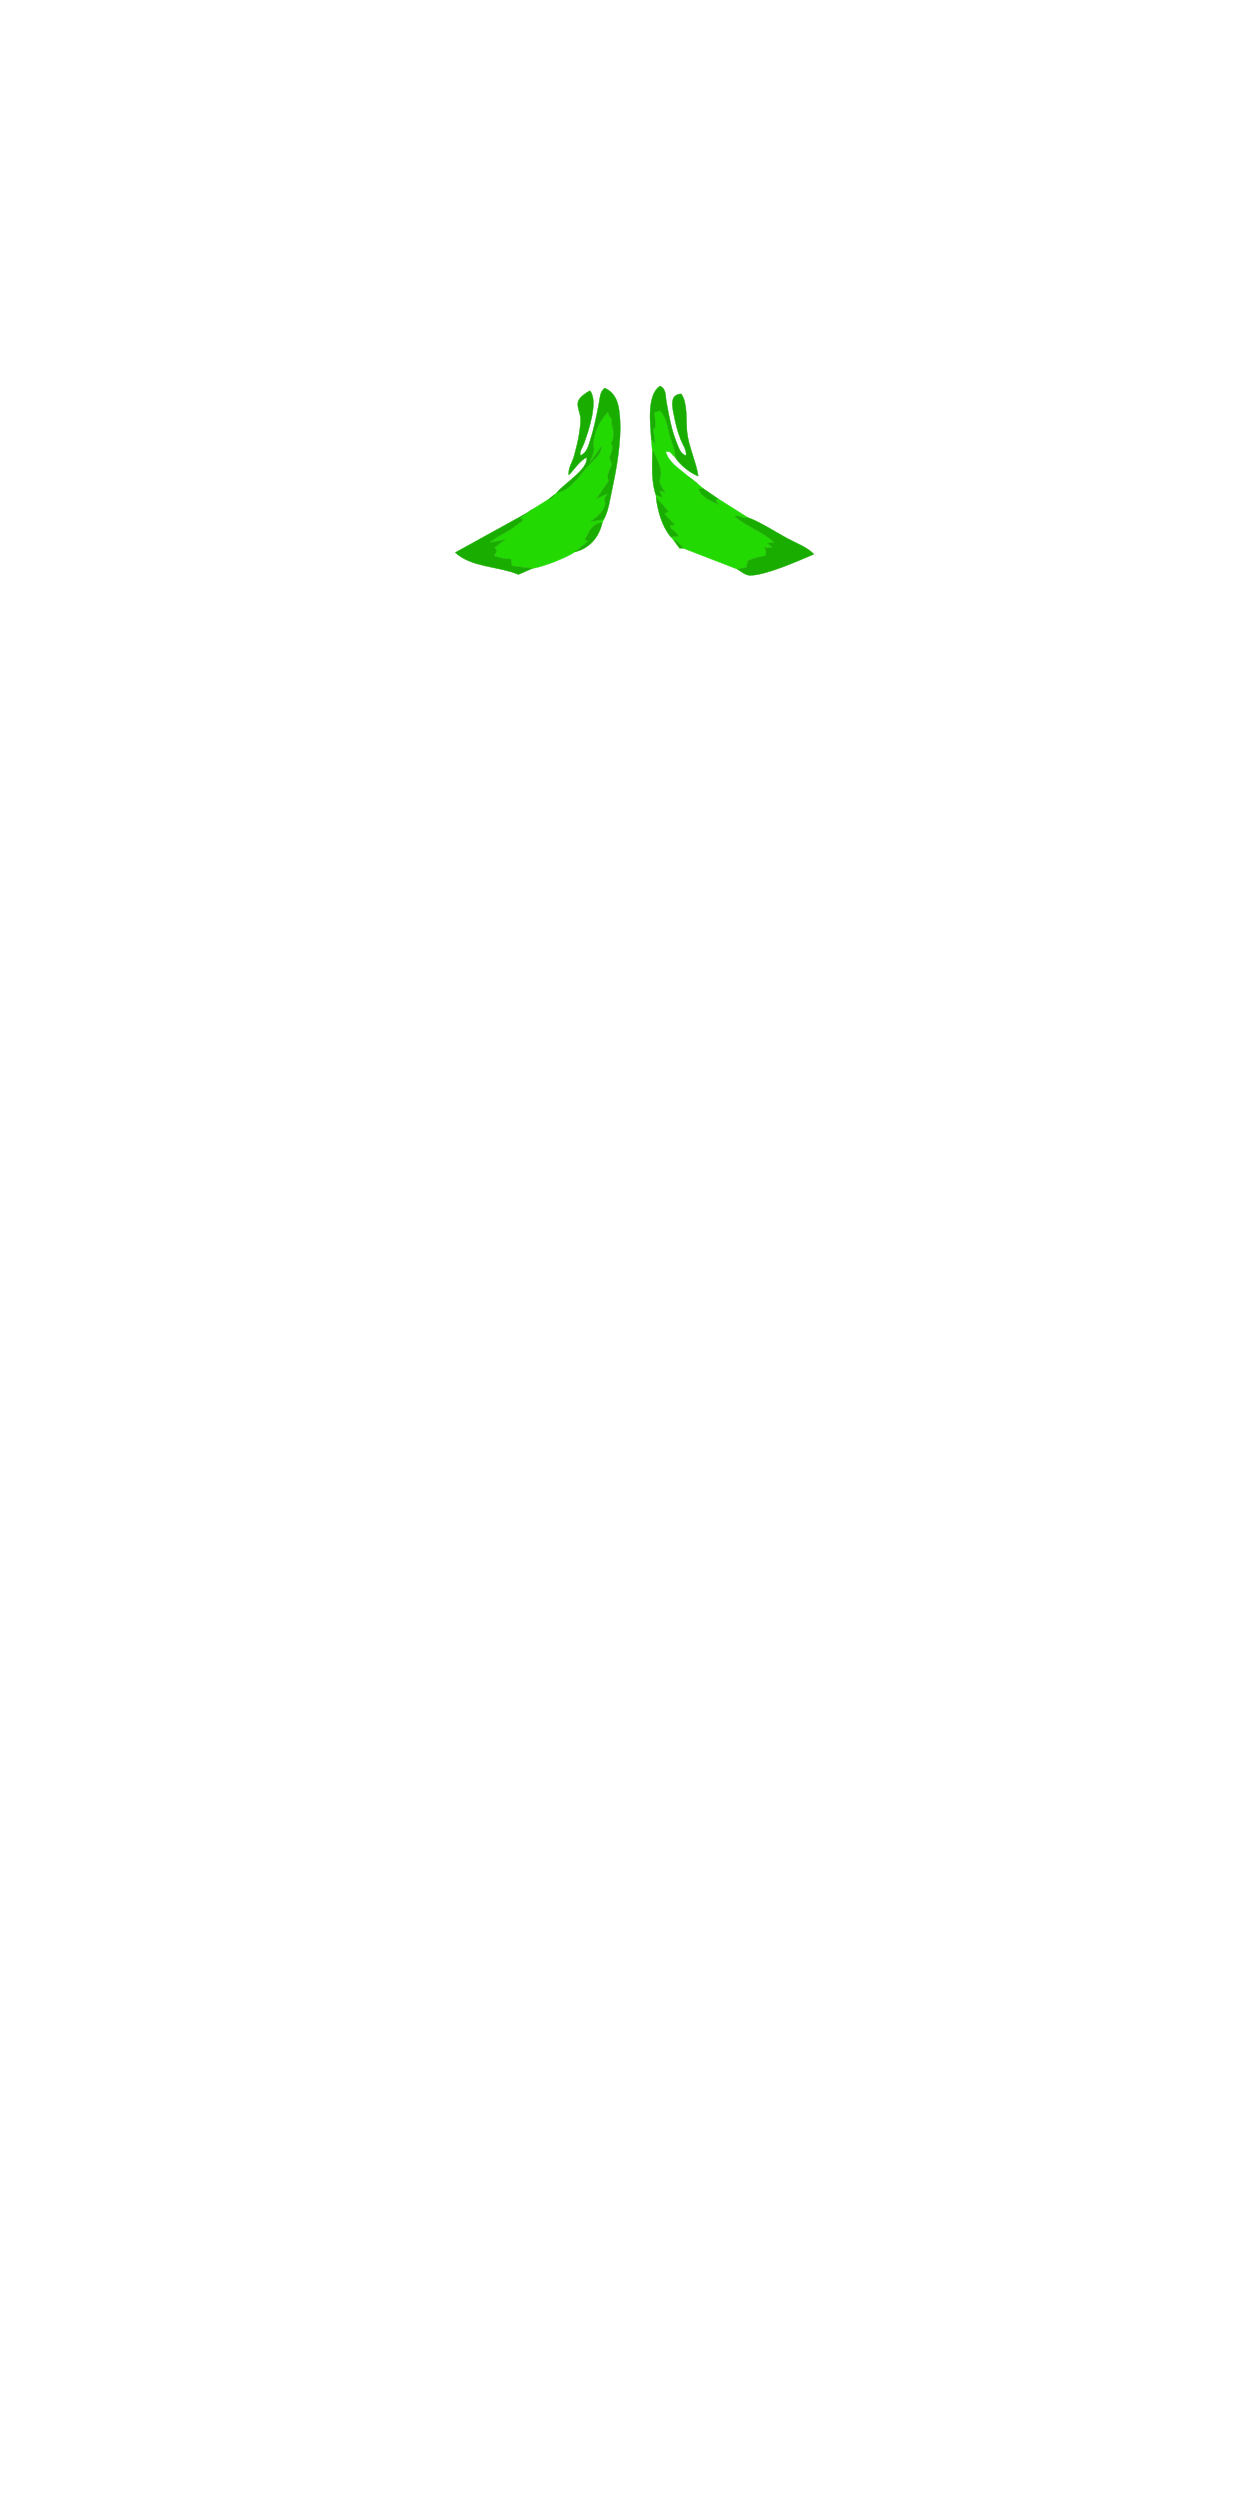
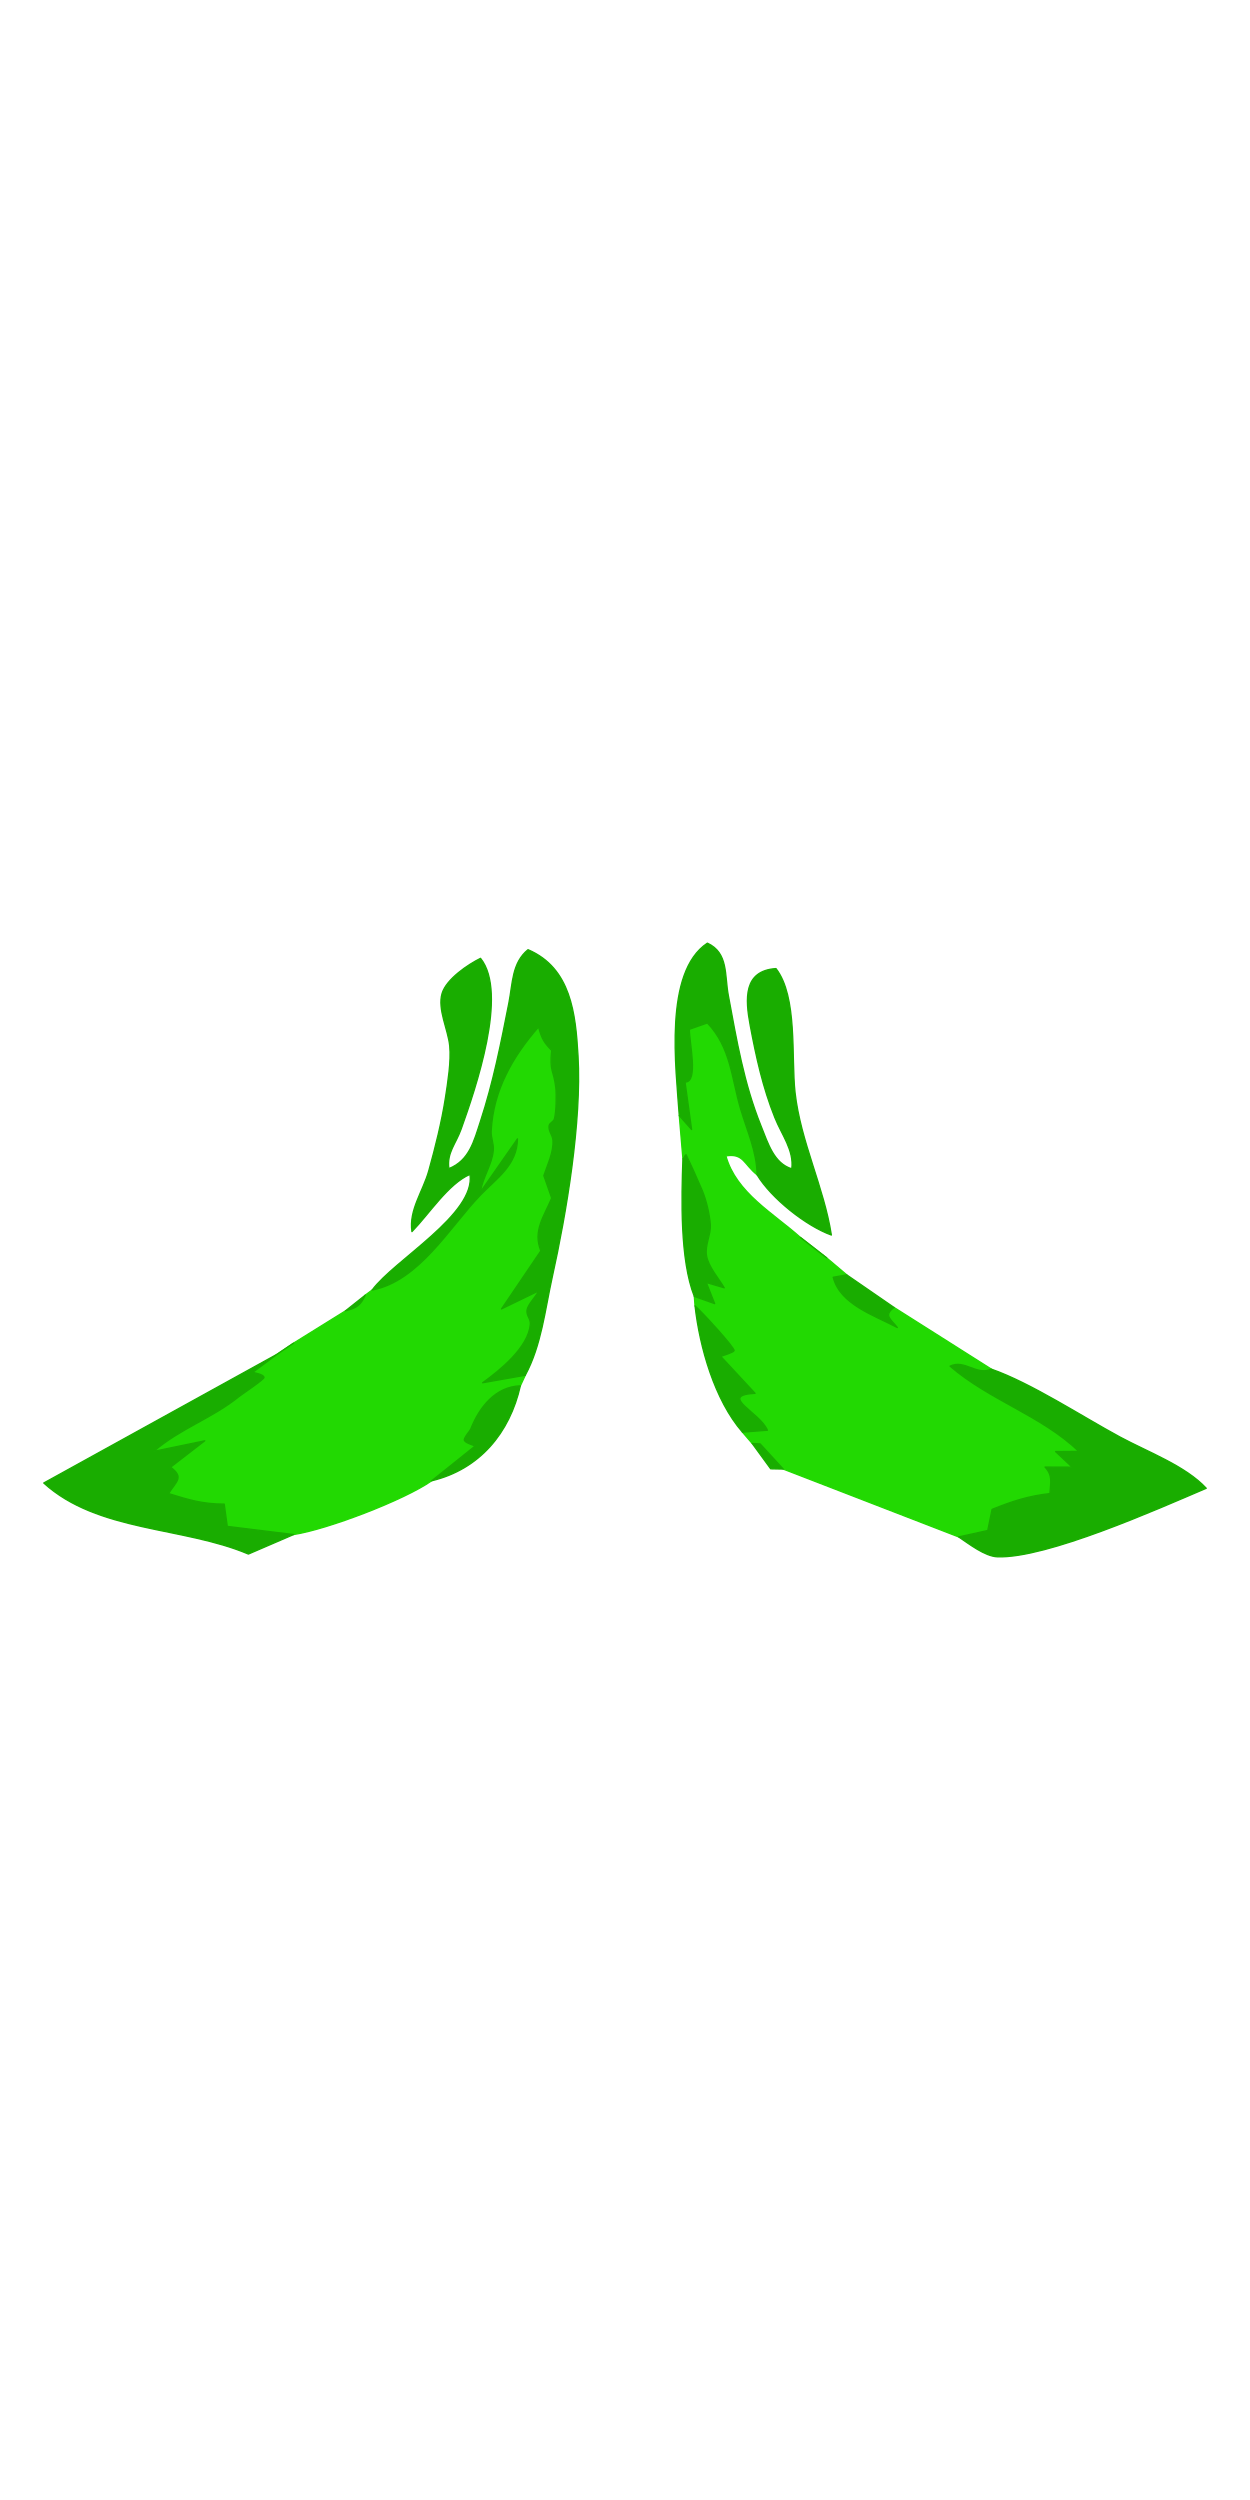
<svg xmlns="http://www.w3.org/2000/svg" viewBox="0 0 768 1536" width="768" height="1536">
-   <path d="M414.92 281.08C412.4 279.09 412.38 276.95 409.01 277.5C410.94 284.5 418.07 288.41 423.14 292.96C424.79 294.25 426.44 295.53 428.1 296.82C429.37 297.89 430.64 298.97 431.91 300.04C431.06 300.19 430.21 300.35 429.35 300.5C430.63 305.62 437.03 307.68 441.5 310.03C440.41 308.55 438.75 307.76 440.89 306.23C447.04 310.13 453.19 314.03 459.34 317.92C456.49 319.19 454.26 316.01 451.5 317.35C458.98 323.82 468.75 326.68 475.89 333.5C474.42 333.51 472.96 333.52 471.5 333.54C472.55 334.52 473.59 335.51 474.64 336.5C472.92 336.49 471.21 336.48 469.5 336.48C471.02 338.12 470.53 339.41 470.43 341.5C466.28 341.96 463.23 342.98 459.46 344.5C459.19 345.83 458.91 347.17 458.64 348.5C456.8 348.91 454.97 349.31 453.13 349.72C442.05 345.43 430.96 341.15 419.88 336.86C418.42 335.26 416.96 333.67 415.5 332.08C415 332.06 414.5 332.03 414 332.01C413.38 331.29 412.77 330.57 412.15 329.86C413.73 329.74 415.3 329.62 416.88 329.5C415.5 326.12 407.42 322.89 414.54 322.5C412.37 320.17 410.21 317.83 408.04 315.5C408.43 315.35 410.41 314.77 410.56 314.42C410.78 313.91 404.17 306.74 403.16 305.93C403.12 305.33 403.07 304.73 403.02 304.13C404.31 304.58 405.6 305.04 406.88 305.5C406.35 304.17 405.83 302.83 405.3 301.5C406.43 301.83 407.56 302.17 408.69 302.5C407.62 300.67 405.66 298.48 405.33 296.37C405.02 294.39 406.2 292.36 406.06 290.5C405.9 288.48 405.3 285.9 404.5 283.99C404.24 283.36 401.56 277.31 401.53 277.3C401.21 277.2 401.16 277.92 400.86 278.05C400.63 275.32 400.4 272.59 400.17 269.86C400.95 270.74 401.73 271.62 402.51 272.5C402.1 269.5 401.68 266.5 401.27 263.5C403.89 263.58 402.03 255.83 402.09 253.5C403.23 253.1 404.36 252.7 405.5 252.3C409.95 256.98 410.07 262.74 411.79 268.57C413.05 272.84 414.87 276.71 414.92 281.08ZM370.98 319.08C370.67 319.75 370.36 320.41 370.05 321.08C365.31 321.22 362.25 325.19 360.66 329.24C360.49 329.67 359.25 330.98 359.44 331.42C359.65 331.91 361.07 332.29 361.46 332.5C358.72 334.69 355.98 336.89 353.24 339.08C348.03 342.74 333.44 348.3 327.08 349.27C322.89 348.75 318.69 348.24 314.5 347.72C314.31 346.31 314.11 344.91 313.92 343.5C309.77 343.49 307.22 342.69 303.36 341.5C304.93 339.08 306.3 338.44 303.76 336.5C305.92 334.83 308.08 333.17 310.23 331.5C307.01 332.17 303.79 332.83 300.57 333.5C305.57 329.17 311.58 327.28 316.69 323.14C317.2 322.73 321.6 319.8 321.47 319.46C321.26 318.86 319.8 318.7 319.36 318.5C320.91 317.35 322.46 316.2 324.01 315.05C325.02 314.37 326.03 313.68 327.04 313C330.33 310.96 333.61 308.91 336.9 306.87C338.92 306.34 339.74 305.91 340.65 303.89C341.09 303.56 341.52 303.24 341.96 302.92C350.84 301.26 356.67 290.96 362.5 284.91C365.57 281.73 369.46 279.23 369.5 274.27C367.17 277.61 364.83 280.96 362.5 284.3C362.87 281.62 364.69 279.14 364.92 276.46C365.04 275.14 364.46 274.1 364.52 272.83C364.89 265.11 368.6 258.67 373.5 253.06C374.13 255.4 374.6 256.07 375.98 257.5C375.57 261.67 376.37 261.17 376.76 264.53C376.92 265.92 376.86 269.17 376.5 270.48C376.34 271.05 375.59 271.23 375.5 271.76C375.34 272.8 376.15 273.52 376.22 274.52C376.38 276.8 375.2 279.12 374.5 281.24C375 282.66 375.49 284.08 375.99 285.5C374.48 289.05 372.42 291.72 373.93 295.5C371.44 299.17 368.96 302.83 366.48 306.5C368.82 305.37 371.16 304.24 373.5 303.1C373.05 304.15 371.47 305.61 371.31 306.74C371.17 307.8 372.03 308.36 371.94 309.42C371.56 313.83 366.15 318.14 362.9 320.5C365.59 320.03 368.28 319.55 370.98 319.08Z" fill="#22d902" fill-rule="evenodd" stroke="#22d902" stroke-width="0.25" stroke-linejoin="round" />
-   <path d="M414.92 281.08C414.87 276.71 413.05 272.84 411.79 268.57C410.07 262.74 409.95 256.98 405.5 252.3C404.36 252.7 403.23 253.1 402.09 253.5C402.03 255.83 403.89 263.58 401.27 263.5C401.68 266.5 402.1 269.5 402.51 272.5C401.73 271.62 400.95 270.74 400.17 269.86C399.56 260.92 397.19 242.67 405.5 237.17C409.5 239.02 408.74 243.19 409.47 247.08C411.05 255.56 412.41 263.72 415.66 271.8C417.01 275.15 418.1 278.9 421.5 279.95C421.93 276.41 419.62 273.57 418.29 270.24C416 264.53 414.75 258.77 413.62 252.78C412.67 247.72 412.32 242.4 418.5 241.99C422.64 247.3 421.37 258.79 422.12 265.5C423.17 274.83 427.6 283.41 429 292.5C424.23 290.79 417.6 285.53 414.92 281.08ZM370.98 319.08C368.28 319.55 365.59 320.03 362.9 320.5C366.15 318.14 371.56 313.83 371.94 309.42C372.03 308.36 371.17 307.8 371.31 306.74C371.47 305.61 373.05 304.15 373.5 303.1C371.16 304.24 368.82 305.37 366.48 306.5C368.96 302.83 371.44 299.17 373.93 295.5C372.42 291.72 374.48 289.05 375.99 285.5C375.49 284.08 375 282.66 374.5 281.24C375.2 279.12 376.38 276.8 376.22 274.52C376.15 273.52 375.34 272.8 375.5 271.76C375.59 271.23 376.34 271.05 376.5 270.48C376.86 269.17 376.92 265.92 376.76 264.53C376.37 261.17 375.57 261.67 375.98 257.5C374.6 256.07 374.13 255.4 373.5 253.06C368.6 258.67 364.89 265.11 364.52 272.83C364.46 274.1 365.04 275.14 364.92 276.46C364.69 279.14 362.87 281.62 362.5 284.3C364.83 280.96 367.17 277.61 369.5 274.27C369.46 279.23 365.57 281.73 362.5 284.91C356.67 290.96 350.84 301.26 341.96 302.92C346.16 297.23 361.64 288.49 360.5 281C356.38 282.79 352.77 288.49 349.5 291.85C348.89 287.75 351.6 284.24 352.71 280.25C353.95 275.79 355.14 271.02 355.85 266.45C356.3 263.51 356.94 259.62 356.66 256.65C356.37 253.61 354.32 249.69 355.21 246.71C356.02 243.98 360.16 241.19 362.5 240.05C367.8 246.62 361.53 264.85 358.83 272.4C357.81 275.26 356.09 276.88 356.5 279.91C360.37 278.36 361.24 274.76 362.48 270.96C364.91 263.55 366.38 256.07 367.88 248.46C368.6 244.8 368.45 240.9 371.5 238.41C379.66 241.89 380.52 250.56 380.98 258.5C381.7 270.98 378.79 288.3 376.08 300.54C374.71 306.74 374.04 313.41 370.98 319.08ZM403.02 304.13C400.29 297.19 400.6 285.52 400.86 278.05C401.16 277.92 401.21 277.2 401.53 277.3C401.56 277.31 404.24 283.36 404.5 283.99C405.3 285.9 405.9 288.48 406.06 290.5C406.2 292.36 405.02 294.39 405.33 296.37C405.66 298.48 407.62 300.67 408.69 302.5C407.56 302.17 406.43 301.83 405.3 301.5C405.83 302.83 406.35 304.17 406.88 305.5C405.6 305.04 404.31 304.58 403.02 304.13ZM423.14 292.96C424.79 294.25 426.44 295.53 428.1 296.82C426.44 295.53 424.79 294.25 423.14 292.96ZM431.91 300.04C434.9 302.11 437.9 304.17 440.89 306.23C438.75 307.76 440.41 308.55 441.5 310.03C437.03 307.68 430.63 305.62 429.35 300.5C430.21 300.35 431.06 300.19 431.91 300.04ZM340.65 303.89C339.74 305.91 338.92 306.34 336.9 306.87C338.15 305.88 339.4 304.88 340.65 303.89ZM403.16 305.93C404.17 306.74 410.78 313.91 410.56 314.42C410.41 314.77 408.43 315.35 408.04 315.5C410.21 317.83 412.37 320.17 414.54 322.5C407.42 322.89 415.5 326.12 416.88 329.5C415.3 329.62 413.73 329.74 412.15 329.86C406.86 323.78 404.04 313.74 403.16 305.93ZM327.04 313C326.03 313.68 325.02 314.37 324.01 315.05C325.02 314.37 326.03 313.68 327.04 313ZM324.01 315.05C322.46 316.2 320.91 317.35 319.36 318.5C319.8 318.7 321.26 318.86 321.47 319.46C321.6 319.8 317.2 322.73 316.69 323.14C311.58 327.28 305.57 329.17 300.57 333.5C303.79 332.83 307.01 332.17 310.23 331.5C308.08 333.17 305.92 334.83 303.76 336.5C306.3 338.44 304.93 339.08 303.36 341.5C307.22 342.69 309.77 343.49 313.92 343.5C314.11 344.91 314.31 346.31 314.5 347.72C318.69 348.24 322.89 348.75 327.08 349.27C324.22 350.51 321.36 351.74 318.5 352.97C306.11 347.72 289.96 348.82 279.71 339.5C294.48 331.35 309.24 323.2 324.01 315.05ZM459.34 317.92C466.83 320.54 476.46 326.86 483.71 330.78C488.91 333.59 496.12 336.24 500.06 340.5C490.89 344.41 469.81 353.83 460.47 353.49C458.09 353.4 455.06 351.01 453.13 349.72C454.97 349.31 456.8 348.91 458.64 348.5C458.91 347.17 459.19 345.83 459.46 344.5C463.23 342.98 466.28 341.96 470.43 341.5C470.53 339.41 471.02 338.12 469.5 336.48C471.21 336.48 472.92 336.49 474.64 336.5C473.59 335.51 472.55 334.52 471.5 333.54C472.96 333.52 474.42 333.51 475.89 333.5C468.75 326.68 458.98 323.82 451.5 317.35C454.26 316.01 456.49 319.19 459.34 317.92ZM370.05 321.08C368.04 330.02 362.29 336.92 353.24 339.08C355.98 336.89 358.72 334.69 361.46 332.5C361.07 332.29 359.65 331.91 359.44 331.42C359.25 330.98 360.49 329.67 360.66 329.24C362.25 325.19 365.31 321.22 370.05 321.08ZM414 332.01C414.5 332.03 415 332.06 415.5 332.08C416.96 333.67 418.42 335.26 419.88 336.86C419.08 336.84 418.29 336.82 417.5 336.81C416.33 335.21 415.17 333.61 414 332.01Z" fill="#19ad00" fill-rule="evenodd" stroke="#19ad00" stroke-width="0.25" stroke-linejoin="round" />
+   <g transform="translate(-879.769,-189.294) scale(3.241389)">
+     <path d="M414.92 281.08C412.4 279.09 412.38 276.95 409.01 277.5C410.94 284.5 418.07 288.41 423.14 292.96C424.79 294.25 426.44 295.53 428.1 296.82C429.37 297.89 430.64 298.97 431.91 300.04C431.06 300.19 430.21 300.35 429.35 300.5C430.63 305.62 437.03 307.68 441.5 310.03C440.41 308.55 438.75 307.76 440.89 306.23C447.04 310.13 453.19 314.03 459.34 317.92C456.49 319.19 454.26 316.01 451.5 317.35C458.98 323.82 468.75 326.68 475.89 333.5C474.42 333.51 472.96 333.52 471.5 333.54C472.55 334.52 473.59 335.51 474.64 336.5C472.92 336.49 471.21 336.48 469.5 336.48C471.02 338.12 470.53 339.41 470.43 341.5C466.28 341.96 463.23 342.98 459.46 344.5C459.19 345.83 458.91 347.17 458.64 348.5C456.8 348.91 454.97 349.31 453.13 349.72C442.05 345.43 430.96 341.15 419.88 336.86C418.42 335.26 416.96 333.67 415.5 332.08C415 332.06 414.5 332.03 414 332.01C413.38 331.29 412.77 330.57 412.15 329.86C413.73 329.74 415.3 329.62 416.88 329.5C415.5 326.12 407.42 322.89 414.54 322.5C412.37 320.17 410.21 317.83 408.04 315.5C408.43 315.35 410.41 314.77 410.56 314.42C410.78 313.91 404.17 306.74 403.16 305.93C403.12 305.33 403.07 304.73 403.02 304.13C404.31 304.58 405.6 305.04 406.88 305.5C406.35 304.17 405.83 302.83 405.3 301.5C406.43 301.83 407.56 302.17 408.69 302.5C407.62 300.67 405.66 298.48 405.33 296.37C405.02 294.39 406.2 292.36 406.06 290.5C405.9 288.48 405.3 285.9 404.5 283.99C404.24 283.36 401.56 277.31 401.53 277.3C401.21 277.2 401.16 277.92 400.86 278.05C400.63 275.32 400.4 272.59 400.17 269.86C400.95 270.74 401.73 271.62 402.51 272.5C402.1 269.5 401.68 266.5 401.27 263.5C403.89 263.58 402.03 255.83 402.09 253.5C403.23 253.1 404.36 252.7 405.5 252.3C409.95 256.98 410.07 262.74 411.79 268.57C413.05 272.84 414.87 276.71 414.92 281.08ZM370.98 319.08C370.67 319.75 370.36 320.41 370.05 321.08C365.31 321.22 362.25 325.19 360.66 329.24C360.49 329.67 359.25 330.98 359.44 331.42C359.65 331.91 361.07 332.29 361.46 332.5C358.72 334.69 355.98 336.89 353.24 339.08C348.03 342.74 333.44 348.3 327.08 349.27C322.89 348.75 318.69 348.24 314.5 347.72C314.31 346.31 314.11 344.91 313.92 343.5C309.77 343.49 307.22 342.69 303.36 341.5C304.93 339.08 306.3 338.44 303.76 336.5C305.92 334.83 308.08 333.17 310.23 331.5C307.01 332.17 303.79 332.83 300.57 333.5C305.57 329.17 311.58 327.28 316.69 323.14C317.2 322.73 321.6 319.8 321.47 319.46C321.26 318.86 319.8 318.7 319.36 318.5C320.91 317.35 322.46 316.2 324.01 315.05C325.02 314.37 326.03 313.68 327.04 313C330.33 310.96 333.61 308.91 336.9 306.87C338.92 306.34 339.74 305.91 340.65 303.89C341.09 303.56 341.52 303.24 341.96 302.92C350.84 301.26 356.67 290.96 362.5 284.91C365.57 281.73 369.46 279.23 369.5 274.27C367.17 277.61 364.83 280.96 362.5 284.3C362.87 281.62 364.69 279.14 364.92 276.46C365.04 275.14 364.46 274.1 364.52 272.83C364.89 265.11 368.6 258.67 373.5 253.06C374.13 255.4 374.6 256.07 375.98 257.5C375.57 261.67 376.37 261.17 376.76 264.53C376.92 265.92 376.86 269.17 376.5 270.48C376.34 271.05 375.59 271.23 375.5 271.76C375.34 272.8 376.15 273.52 376.22 274.52C376.38 276.8 375.2 279.12 374.5 281.24C375 282.66 375.49 284.08 375.99 285.5C374.48 289.05 372.42 291.72 373.93 295.5C371.44 299.17 368.96 302.83 366.48 306.5C368.82 305.37 371.16 304.24 373.5 303.1C373.05 304.15 371.47 305.61 371.31 306.74C371.17 307.8 372.03 308.36 371.94 309.42C371.56 313.83 366.15 318.14 362.9 320.5C365.59 320.03 368.28 319.55 370.98 319.08Z" fill="#22d902" fill-rule="evenodd" stroke="#22d902" stroke-width="0.25" stroke-linejoin="round" />
+     <path d="M414.92 281.08C414.87 276.71 413.05 272.84 411.79 268.57C410.07 262.74 409.95 256.98 405.5 252.3C404.36 252.7 403.23 253.1 402.09 253.5C402.03 255.83 403.89 263.58 401.27 263.5C401.68 266.5 402.1 269.5 402.51 272.5C401.73 271.62 400.95 270.74 400.17 269.86C399.56 260.92 397.19 242.67 405.5 237.17C409.5 239.02 408.74 243.19 409.47 247.08C411.05 255.56 412.41 263.72 415.66 271.8C417.01 275.15 418.1 278.9 421.5 279.95C421.93 276.41 419.62 273.57 418.29 270.24C416 264.53 414.75 258.77 413.62 252.78C412.67 247.72 412.32 242.4 418.5 241.99C422.64 247.3 421.37 258.79 422.12 265.5C423.17 274.83 427.6 283.41 429 292.5C424.23 290.79 417.6 285.53 414.92 281.08ZM370.98 319.08C368.28 319.55 365.59 320.03 362.9 320.5C366.15 318.14 371.56 313.83 371.94 309.42C372.03 308.36 371.17 307.8 371.31 306.74C371.47 305.61 373.05 304.15 373.5 303.1C371.16 304.24 368.82 305.37 366.48 306.5C368.96 302.83 371.44 299.17 373.93 295.5C372.42 291.72 374.48 289.05 375.99 285.5C375.49 284.08 375 282.66 374.5 281.24C375.2 279.12 376.38 276.8 376.22 274.52C376.15 273.52 375.34 272.8 375.5 271.76C375.59 271.23 376.34 271.05 376.5 270.48C376.86 269.17 376.92 265.92 376.76 264.53C376.37 261.17 375.57 261.67 375.98 257.5C374.6 256.07 374.13 255.4 373.5 253.06C368.6 258.67 364.89 265.11 364.52 272.83C364.46 274.1 365.04 275.14 364.92 276.46C364.69 279.14 362.87 281.62 362.5 284.3C364.83 280.96 367.17 277.61 369.5 274.27C369.46 279.23 365.57 281.73 362.5 284.91C356.67 290.96 350.84 301.26 341.96 302.92C346.16 297.23 361.64 288.49 360.5 281C356.38 282.79 352.77 288.49 349.5 291.85C348.89 287.75 351.6 284.24 352.71 280.25C353.95 275.79 355.14 271.02 355.85 266.45C356.3 263.51 356.94 259.62 356.66 256.65C356.37 253.61 354.32 249.69 355.21 246.71C356.02 243.98 360.16 241.19 362.5 240.05C367.8 246.62 361.53 264.85 358.83 272.4C357.81 275.26 356.09 276.88 356.5 279.91C360.37 278.36 361.24 274.76 362.48 270.96C364.91 263.55 366.38 256.07 367.88 248.46C368.6 244.8 368.45 240.9 371.5 238.41C379.66 241.89 380.52 250.56 380.98 258.5C381.7 270.98 378.79 288.3 376.08 300.54C374.71 306.74 374.04 313.41 370.98 319.08ZM403.02 304.13C400.29 297.19 400.6 285.52 400.86 278.05C401.16 277.92 401.21 277.2 401.53 277.3C401.56 277.31 404.24 283.36 404.5 283.99C405.3 285.9 405.9 288.48 406.06 290.5C406.2 292.36 405.02 294.39 405.33 296.37C405.66 298.48 407.62 300.67 408.69 302.5C407.56 302.17 406.43 301.83 405.3 301.5C405.83 302.83 406.35 304.17 406.88 305.5C405.6 305.04 404.31 304.58 403.02 304.13ZM423.14 292.96C424.79 294.25 426.44 295.53 428.1 296.82C426.44 295.53 424.79 294.25 423.14 292.96ZM431.91 300.04C434.9 302.11 437.9 304.17 440.89 306.23C438.75 307.76 440.41 308.55 441.5 310.03C437.03 307.68 430.63 305.62 429.35 300.5C430.21 300.35 431.06 300.19 431.91 300.04ZM340.65 303.89C339.74 305.91 338.92 306.34 336.9 306.87C338.15 305.88 339.4 304.88 340.65 303.89ZM403.16 305.93C404.17 306.74 410.78 313.91 410.56 314.42C410.41 314.77 408.43 315.35 408.04 315.5C410.21 317.83 412.37 320.17 414.54 322.5C407.42 322.89 415.5 326.12 416.88 329.5C415.3 329.62 413.73 329.74 412.15 329.86C406.86 323.78 404.04 313.74 403.16 305.93ZM327.04 313C326.03 313.68 325.02 314.37 324.01 315.05C325.02 314.37 326.03 313.68 327.04 313ZM324.01 315.05C322.46 316.2 320.91 317.35 319.36 318.5C319.8 318.7 321.26 318.86 321.47 319.46C321.6 319.8 317.2 322.73 316.69 323.14C311.58 327.28 305.57 329.17 300.57 333.5C303.79 332.83 307.01 332.17 310.23 331.5C308.08 333.17 305.92 334.83 303.76 336.5C306.3 338.44 304.93 339.08 303.36 341.5C307.22 342.69 309.77 343.49 313.92 343.5C314.11 344.91 314.31 346.31 314.5 347.72C318.69 348.24 322.89 348.75 327.08 349.27C324.22 350.51 321.36 351.74 318.5 352.97C306.11 347.72 289.96 348.82 279.71 339.5C294.48 331.35 309.24 323.2 324.01 315.05ZM459.34 317.92C466.83 320.54 476.46 326.86 483.71 330.78C488.91 333.59 496.12 336.24 500.06 340.5C490.89 344.41 469.81 353.83 460.47 353.49C458.09 353.4 455.06 351.01 453.13 349.72C454.97 349.31 456.8 348.91 458.64 348.5C458.91 347.17 459.19 345.83 459.46 344.5C463.23 342.98 466.28 341.96 470.43 341.5C470.53 339.41 471.02 338.12 469.5 336.48C471.21 336.48 472.92 336.49 474.64 336.5C473.59 335.51 472.55 334.52 471.5 333.54C472.96 333.52 474.42 333.51 475.89 333.5C468.75 326.68 458.98 323.82 451.5 317.35C454.26 316.01 456.49 319.19 459.34 317.92ZM370.05 321.08C368.04 330.02 362.29 336.92 353.24 339.08C355.98 336.89 358.72 334.69 361.46 332.5C361.07 332.29 359.65 331.91 359.44 331.42C359.25 330.98 360.49 329.67 360.66 329.24C362.25 325.19 365.31 321.22 370.05 321.08ZM414 332.01C414.5 332.03 415 332.06 415.5 332.08C416.96 333.67 418.42 335.26 419.88 336.86C419.08 336.84 418.29 336.82 417.5 336.81C416.33 335.21 415.17 333.61 414 332.01Z" fill="#19ad00" fill-rule="evenodd" stroke="#19ad00" stroke-width="0.25" stroke-linejoin="round" />
+   </g>
</svg>
